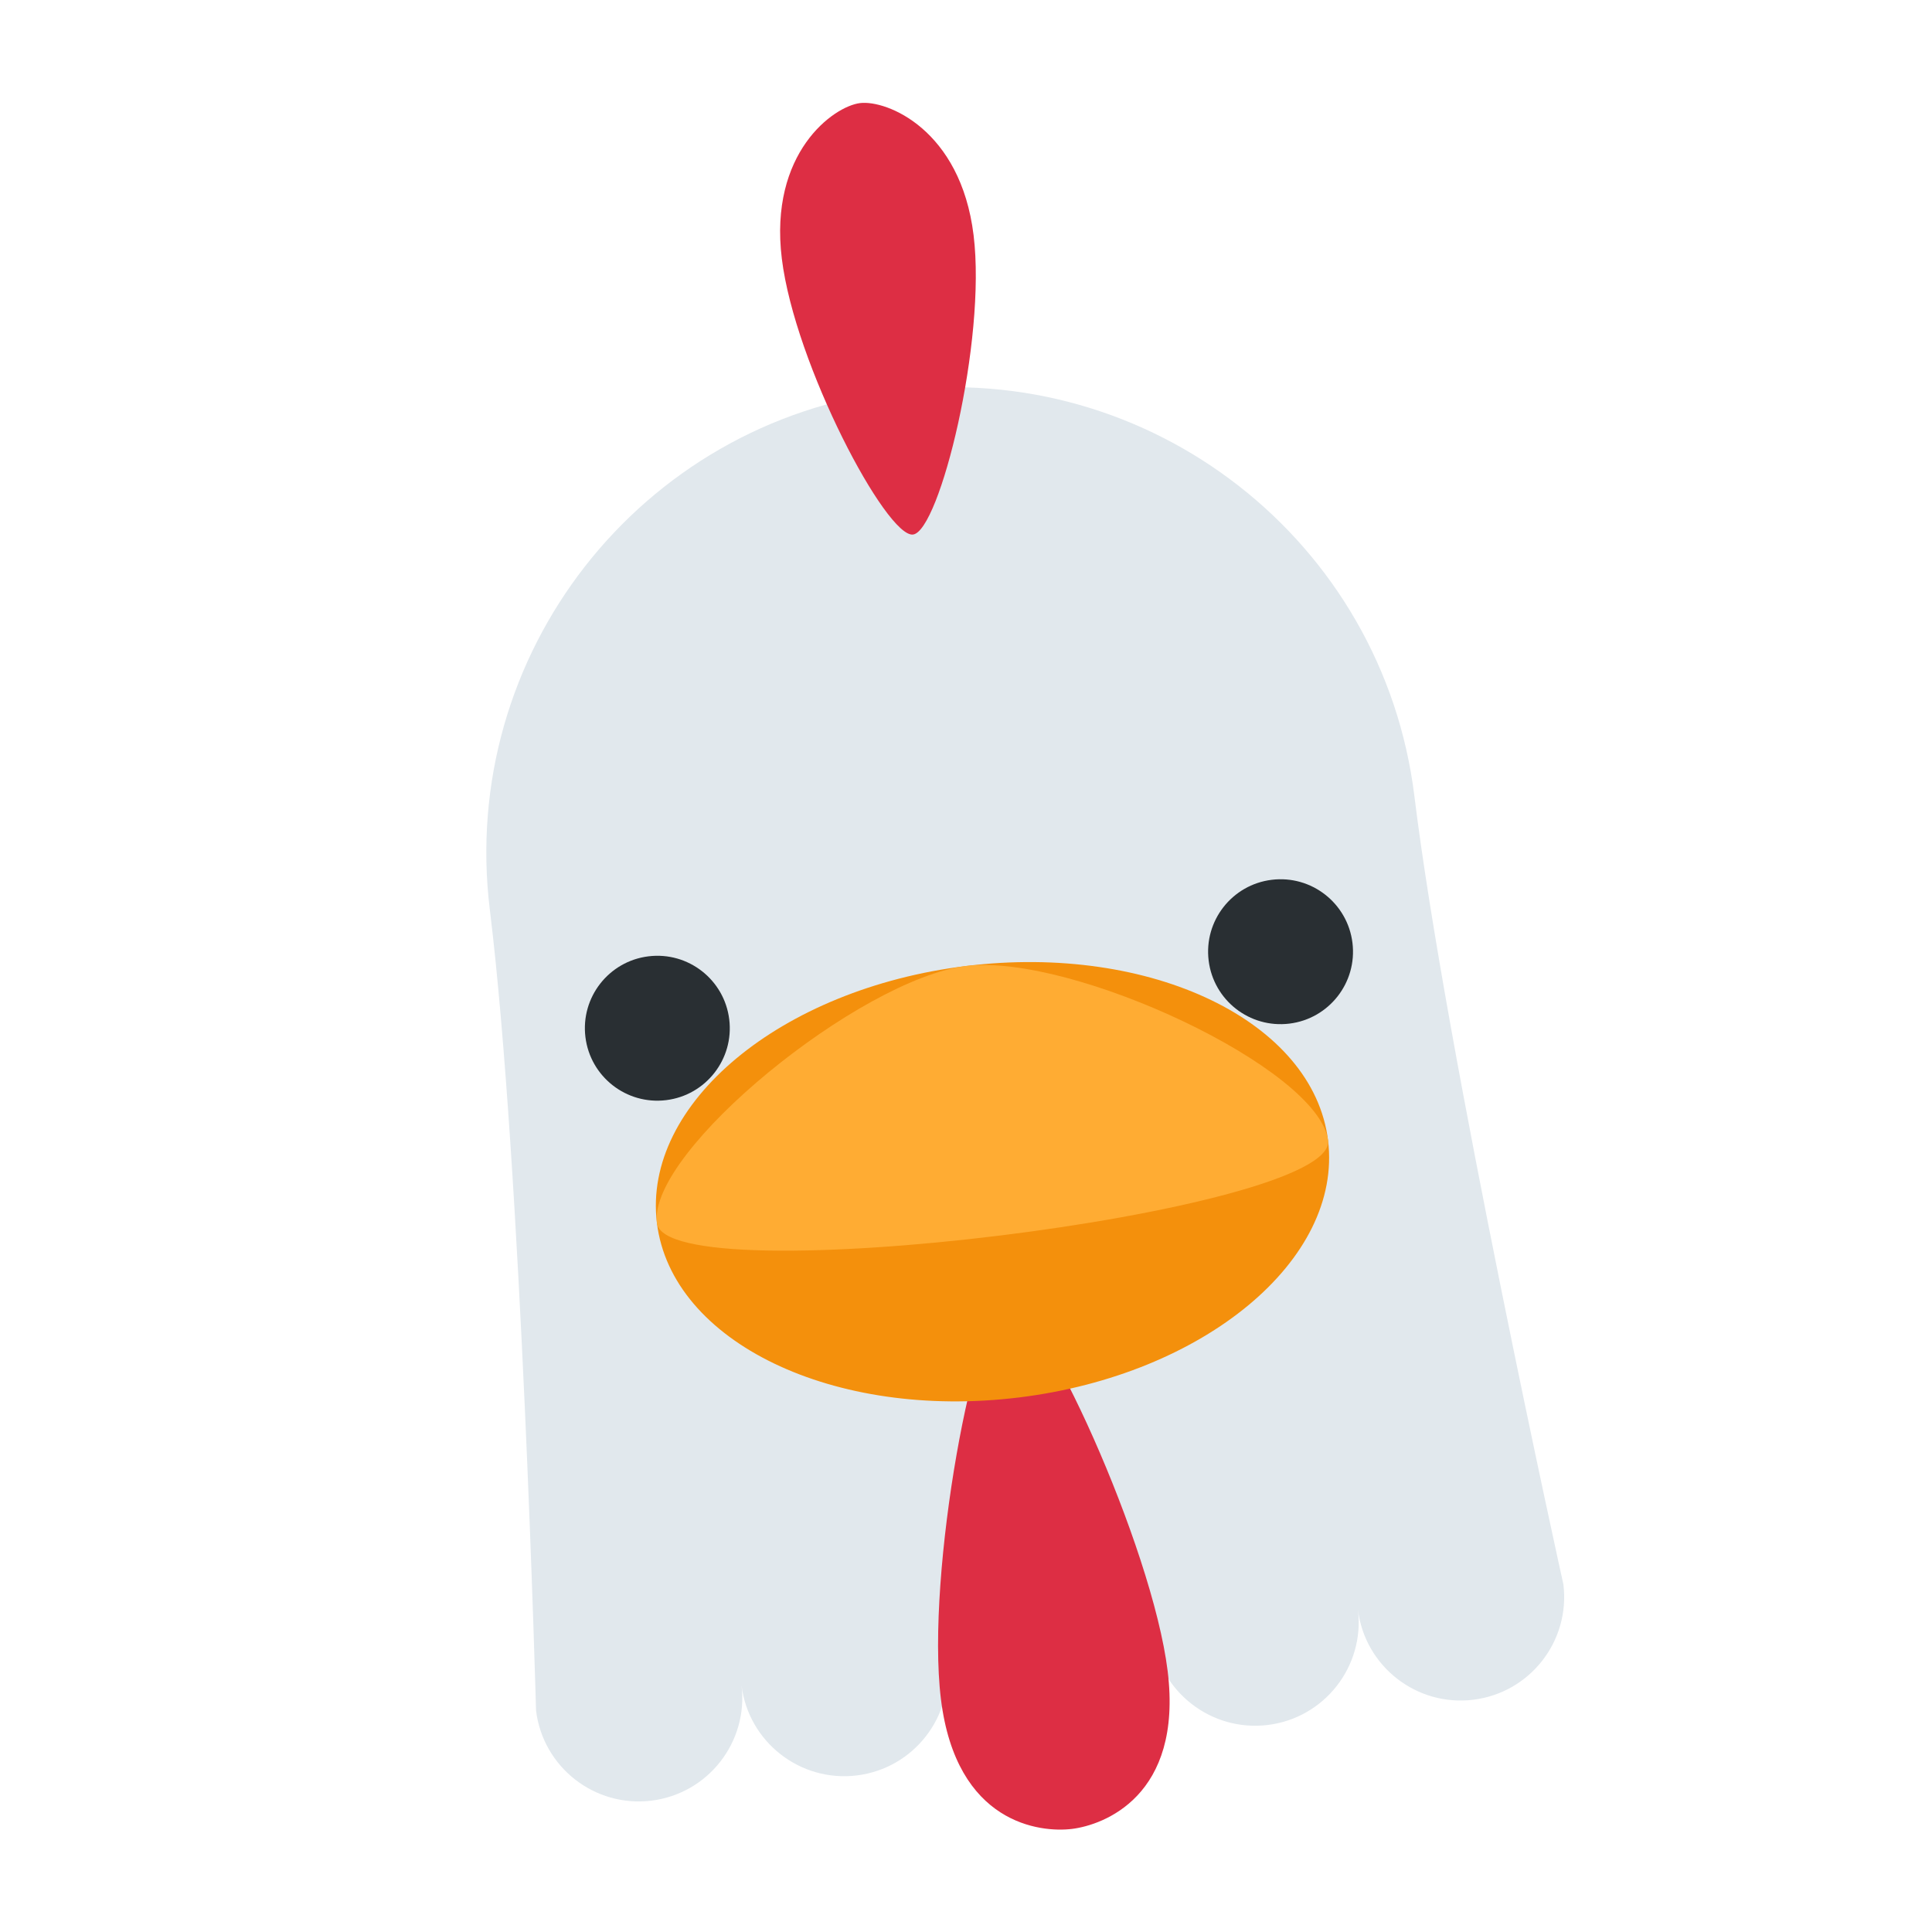
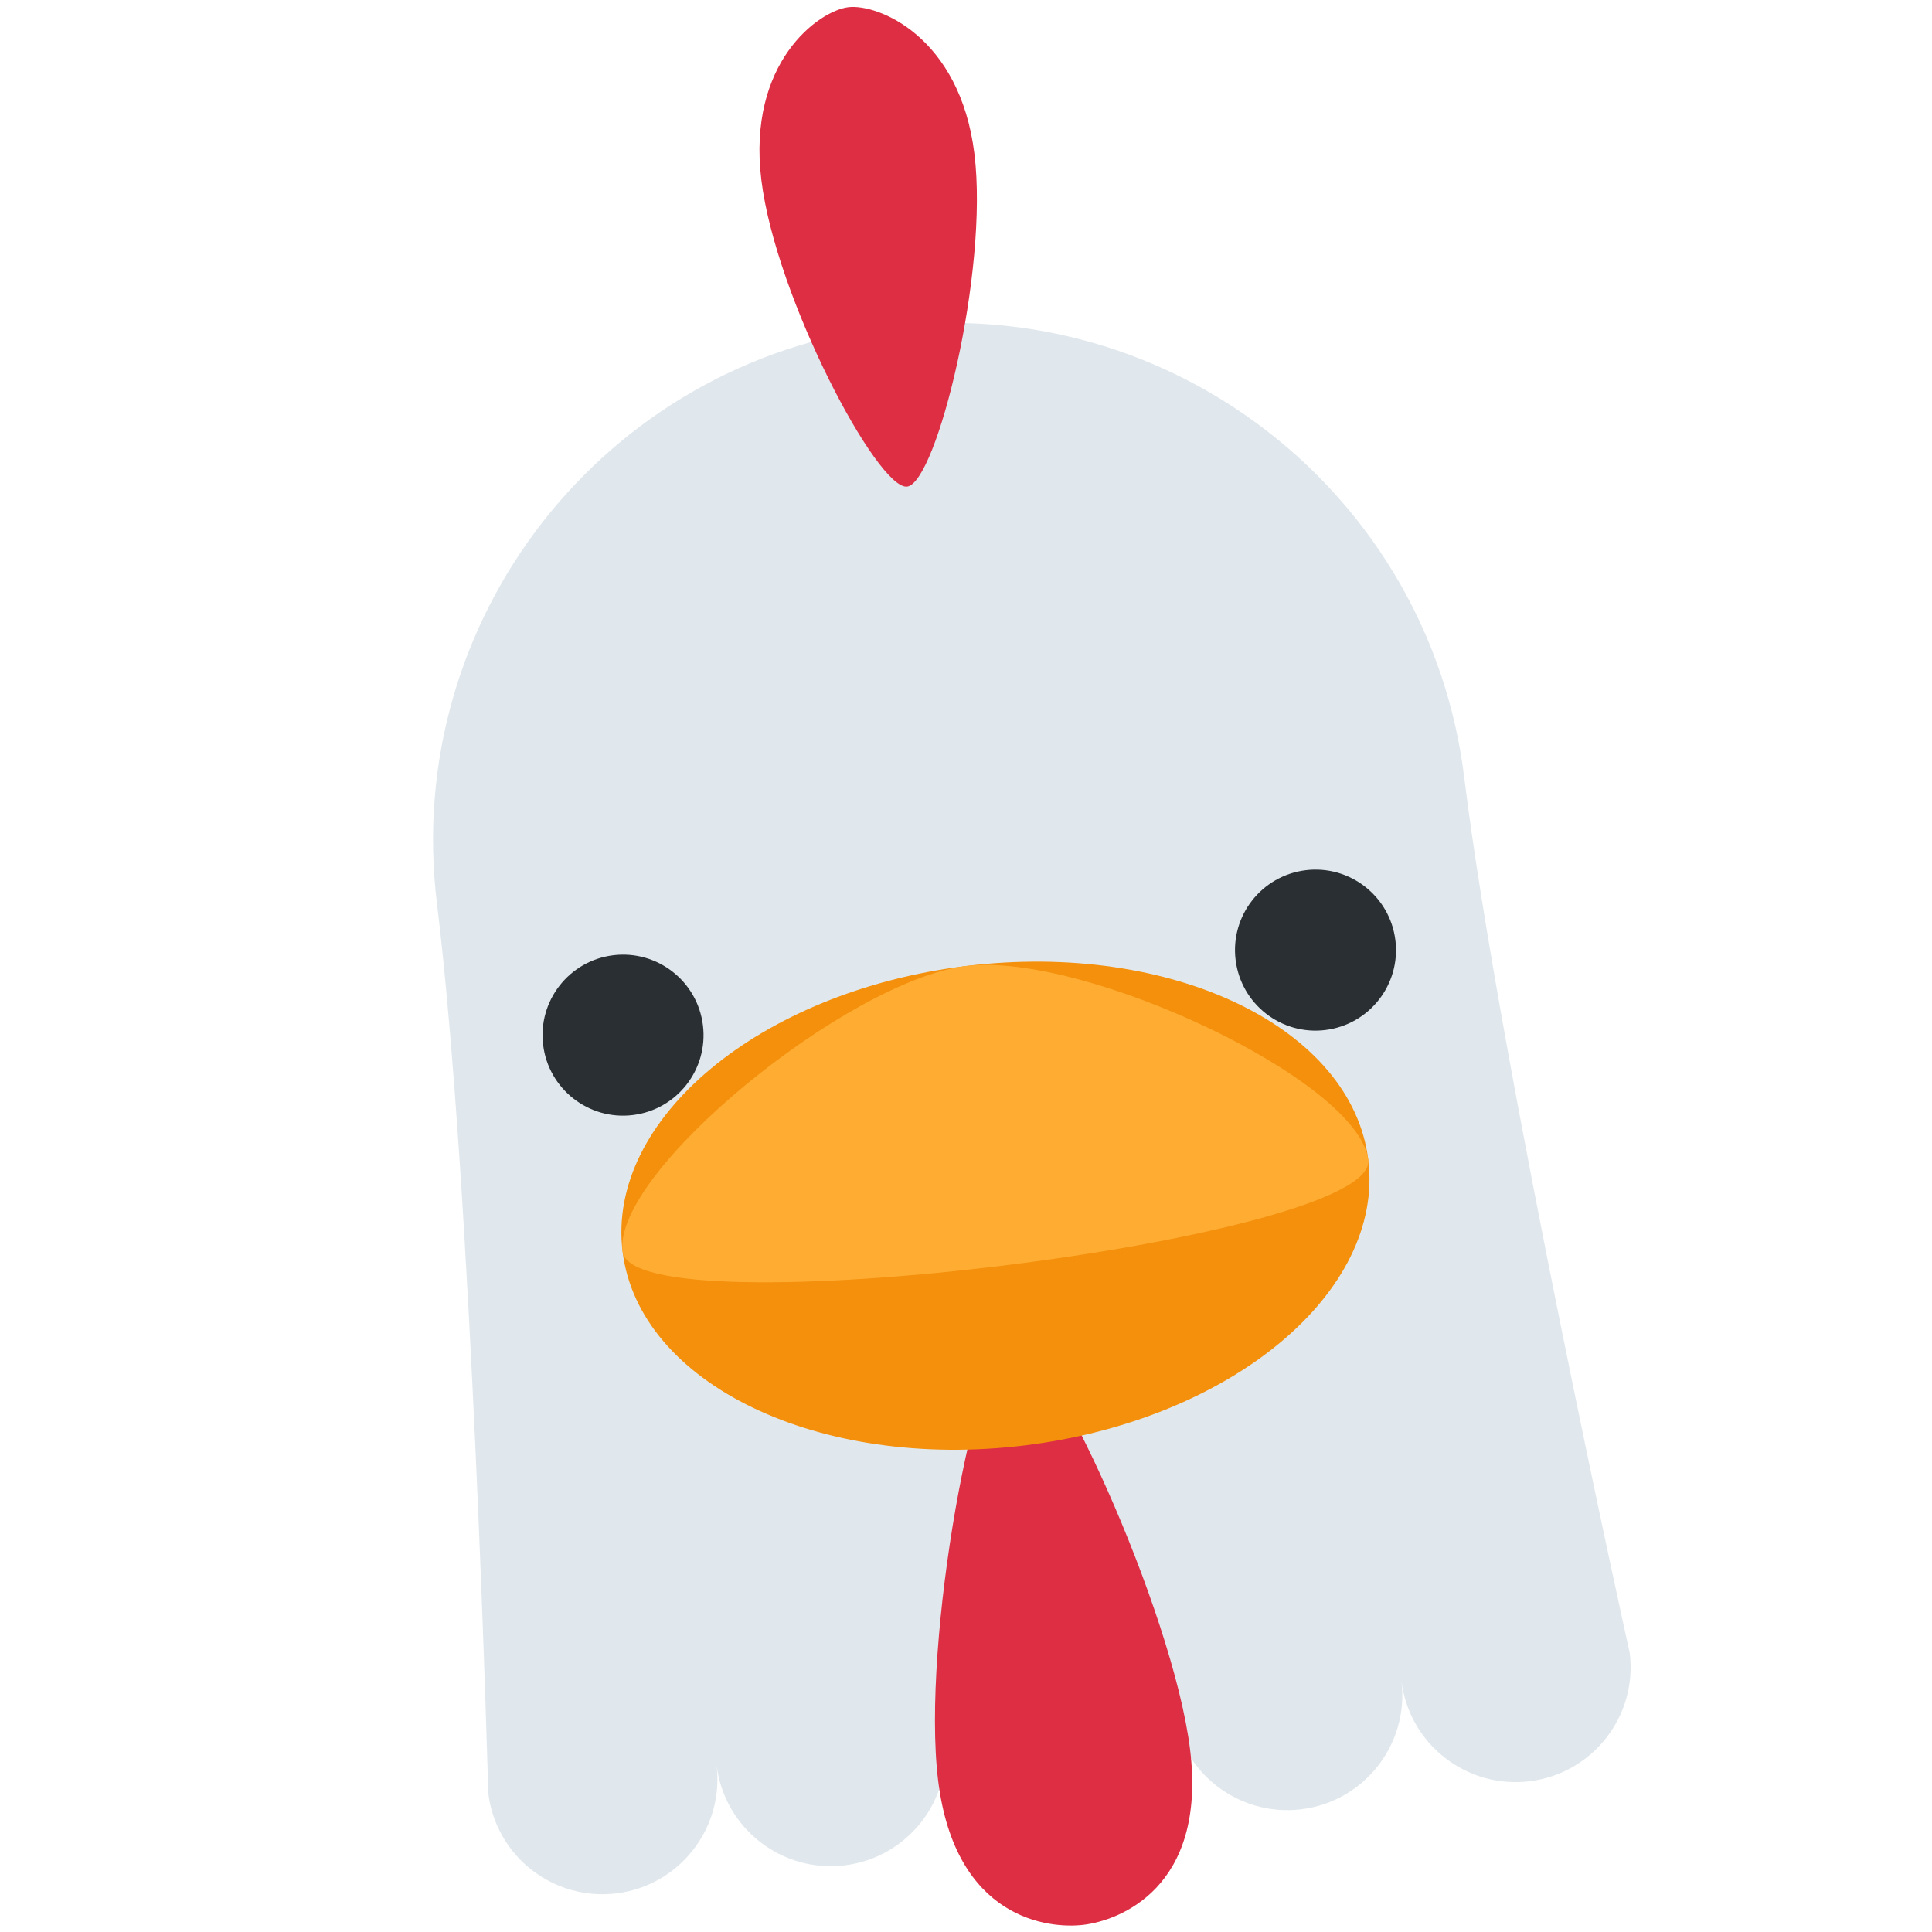
- <svg xmlns="http://www.w3.org/2000/svg" viewBox="-2 -2 40 40">
+ <svg xmlns="http://www.w3.org/2000/svg" viewBox="0 0 36 36">
  <g transform="rotate(-7 18 18)">
    <path fill="#E1E8ED" d="M20.143 32.215c0 1.183-.959 2.143-2.143 2.143s-2.143-.96-2.143-2.143c0-1.184.96-2.144 2.143-2.144s2.143.96 2.143 2.144z" />
    <path fill="#E1E8ED" d="M27.643 15.643C27.643 10.317 23.324 6 18 6c-5.326 0-9.643 4.317-9.643 9.643 0 5.357-1.071 16.572-1.071 16.572 0 1.183.959 2.143 2.143 2.143 1.183 0 2.143-.96 2.143-2.143 0 1.183.96 2.143 2.143 2.143 1.183 0 2.142-.96 2.142-2.143h4.286c0 1.183.96 2.143 2.144 2.143 1.183 0 2.143-.96 2.143-2.143 0 1.183.959 2.143 2.143 2.143 1.184 0 2.143-.96 2.143-2.143-.002 0-1.073-11.215-1.073-16.572z" />
    <path fill="#DD2E44" d="M20 3c0 2.209-1.447 6-2 6-.552 0-2-3.791-2-6s1.448-3 2-3c.553 0 2 .791 2 3zm-4.365 30c0-2.612 1.711-8 2.365-8 .653 0 2.365 5.388 2.365 8S18.652 36 18 36c-.654 0-2.365-.388-2.365-3z" />
    <ellipse fill="#F4900C" cx="18" cy="22.5" rx="7" ry="4.5" />
    <path fill="#FFAC33" d="M25 22.5c0 1.5-14 1.5-14 0s4.791-4.5 7-4.5 7 3 7 4.5z" />
    <circle fill="#292F33" cx="11.5" cy="18.5" r="1.5" />
    <circle fill="#292F33" cx="24.5" cy="18.5" r="1.5" />
  </g>
</svg>
